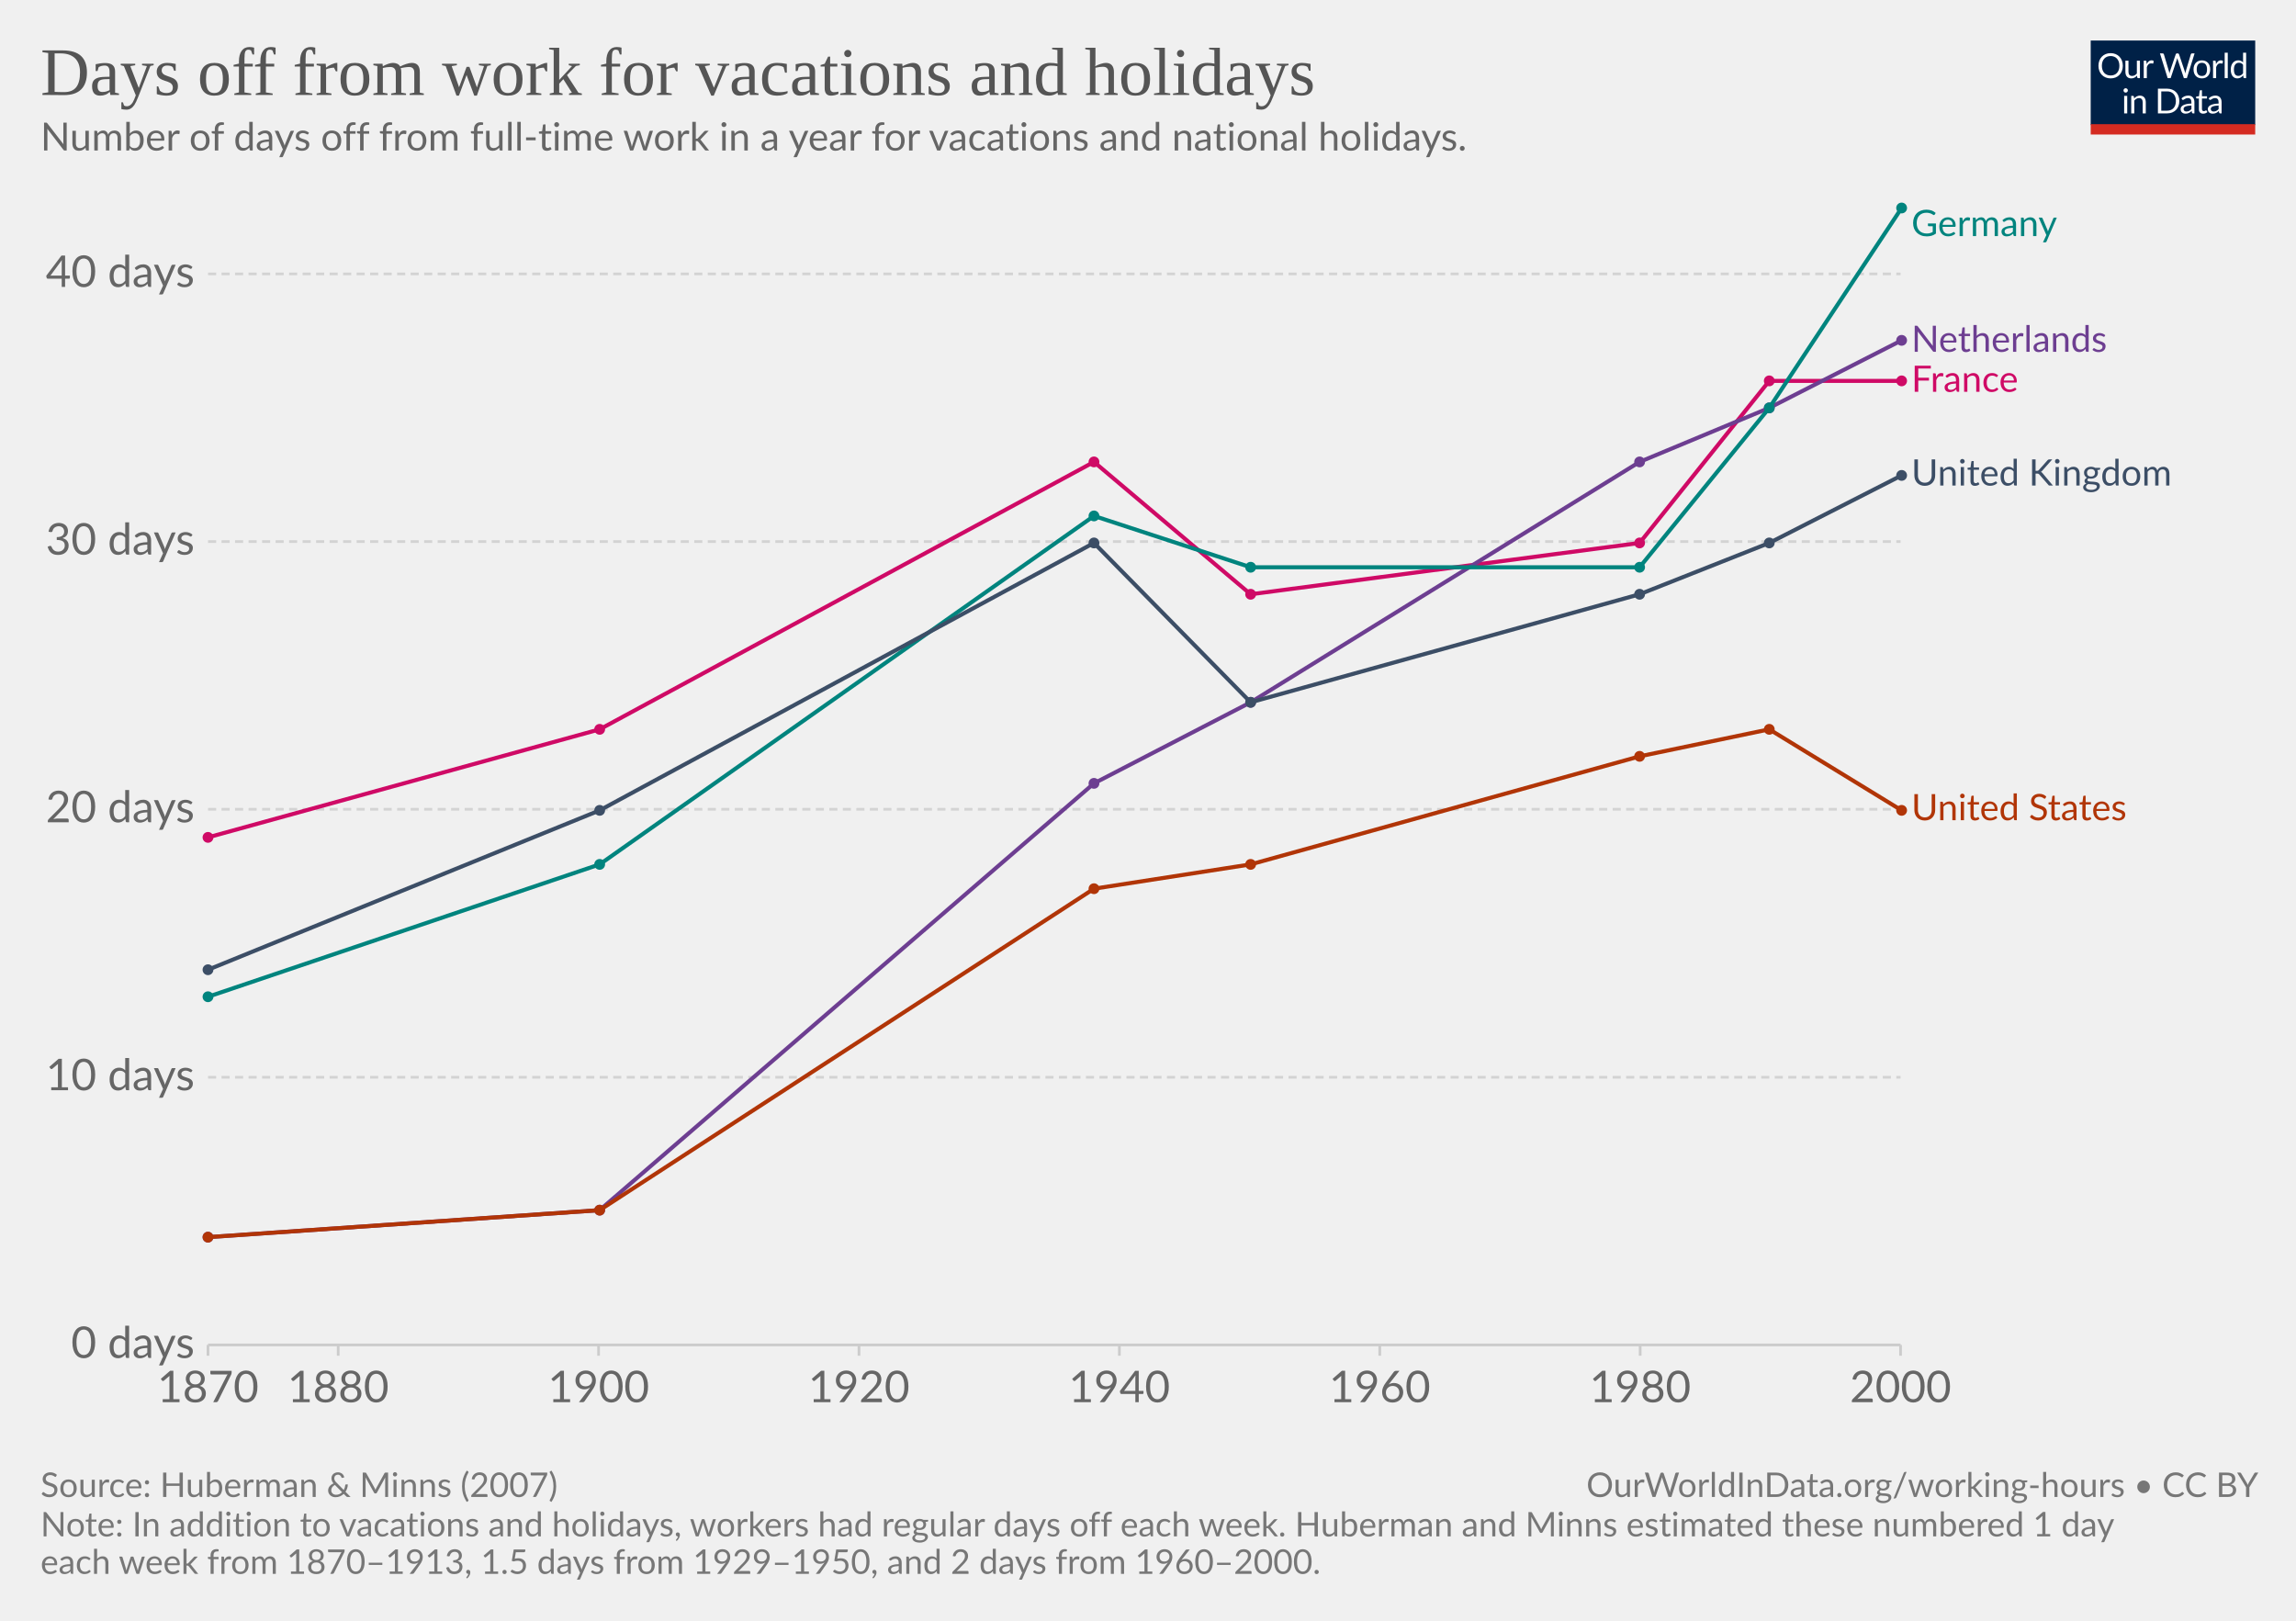
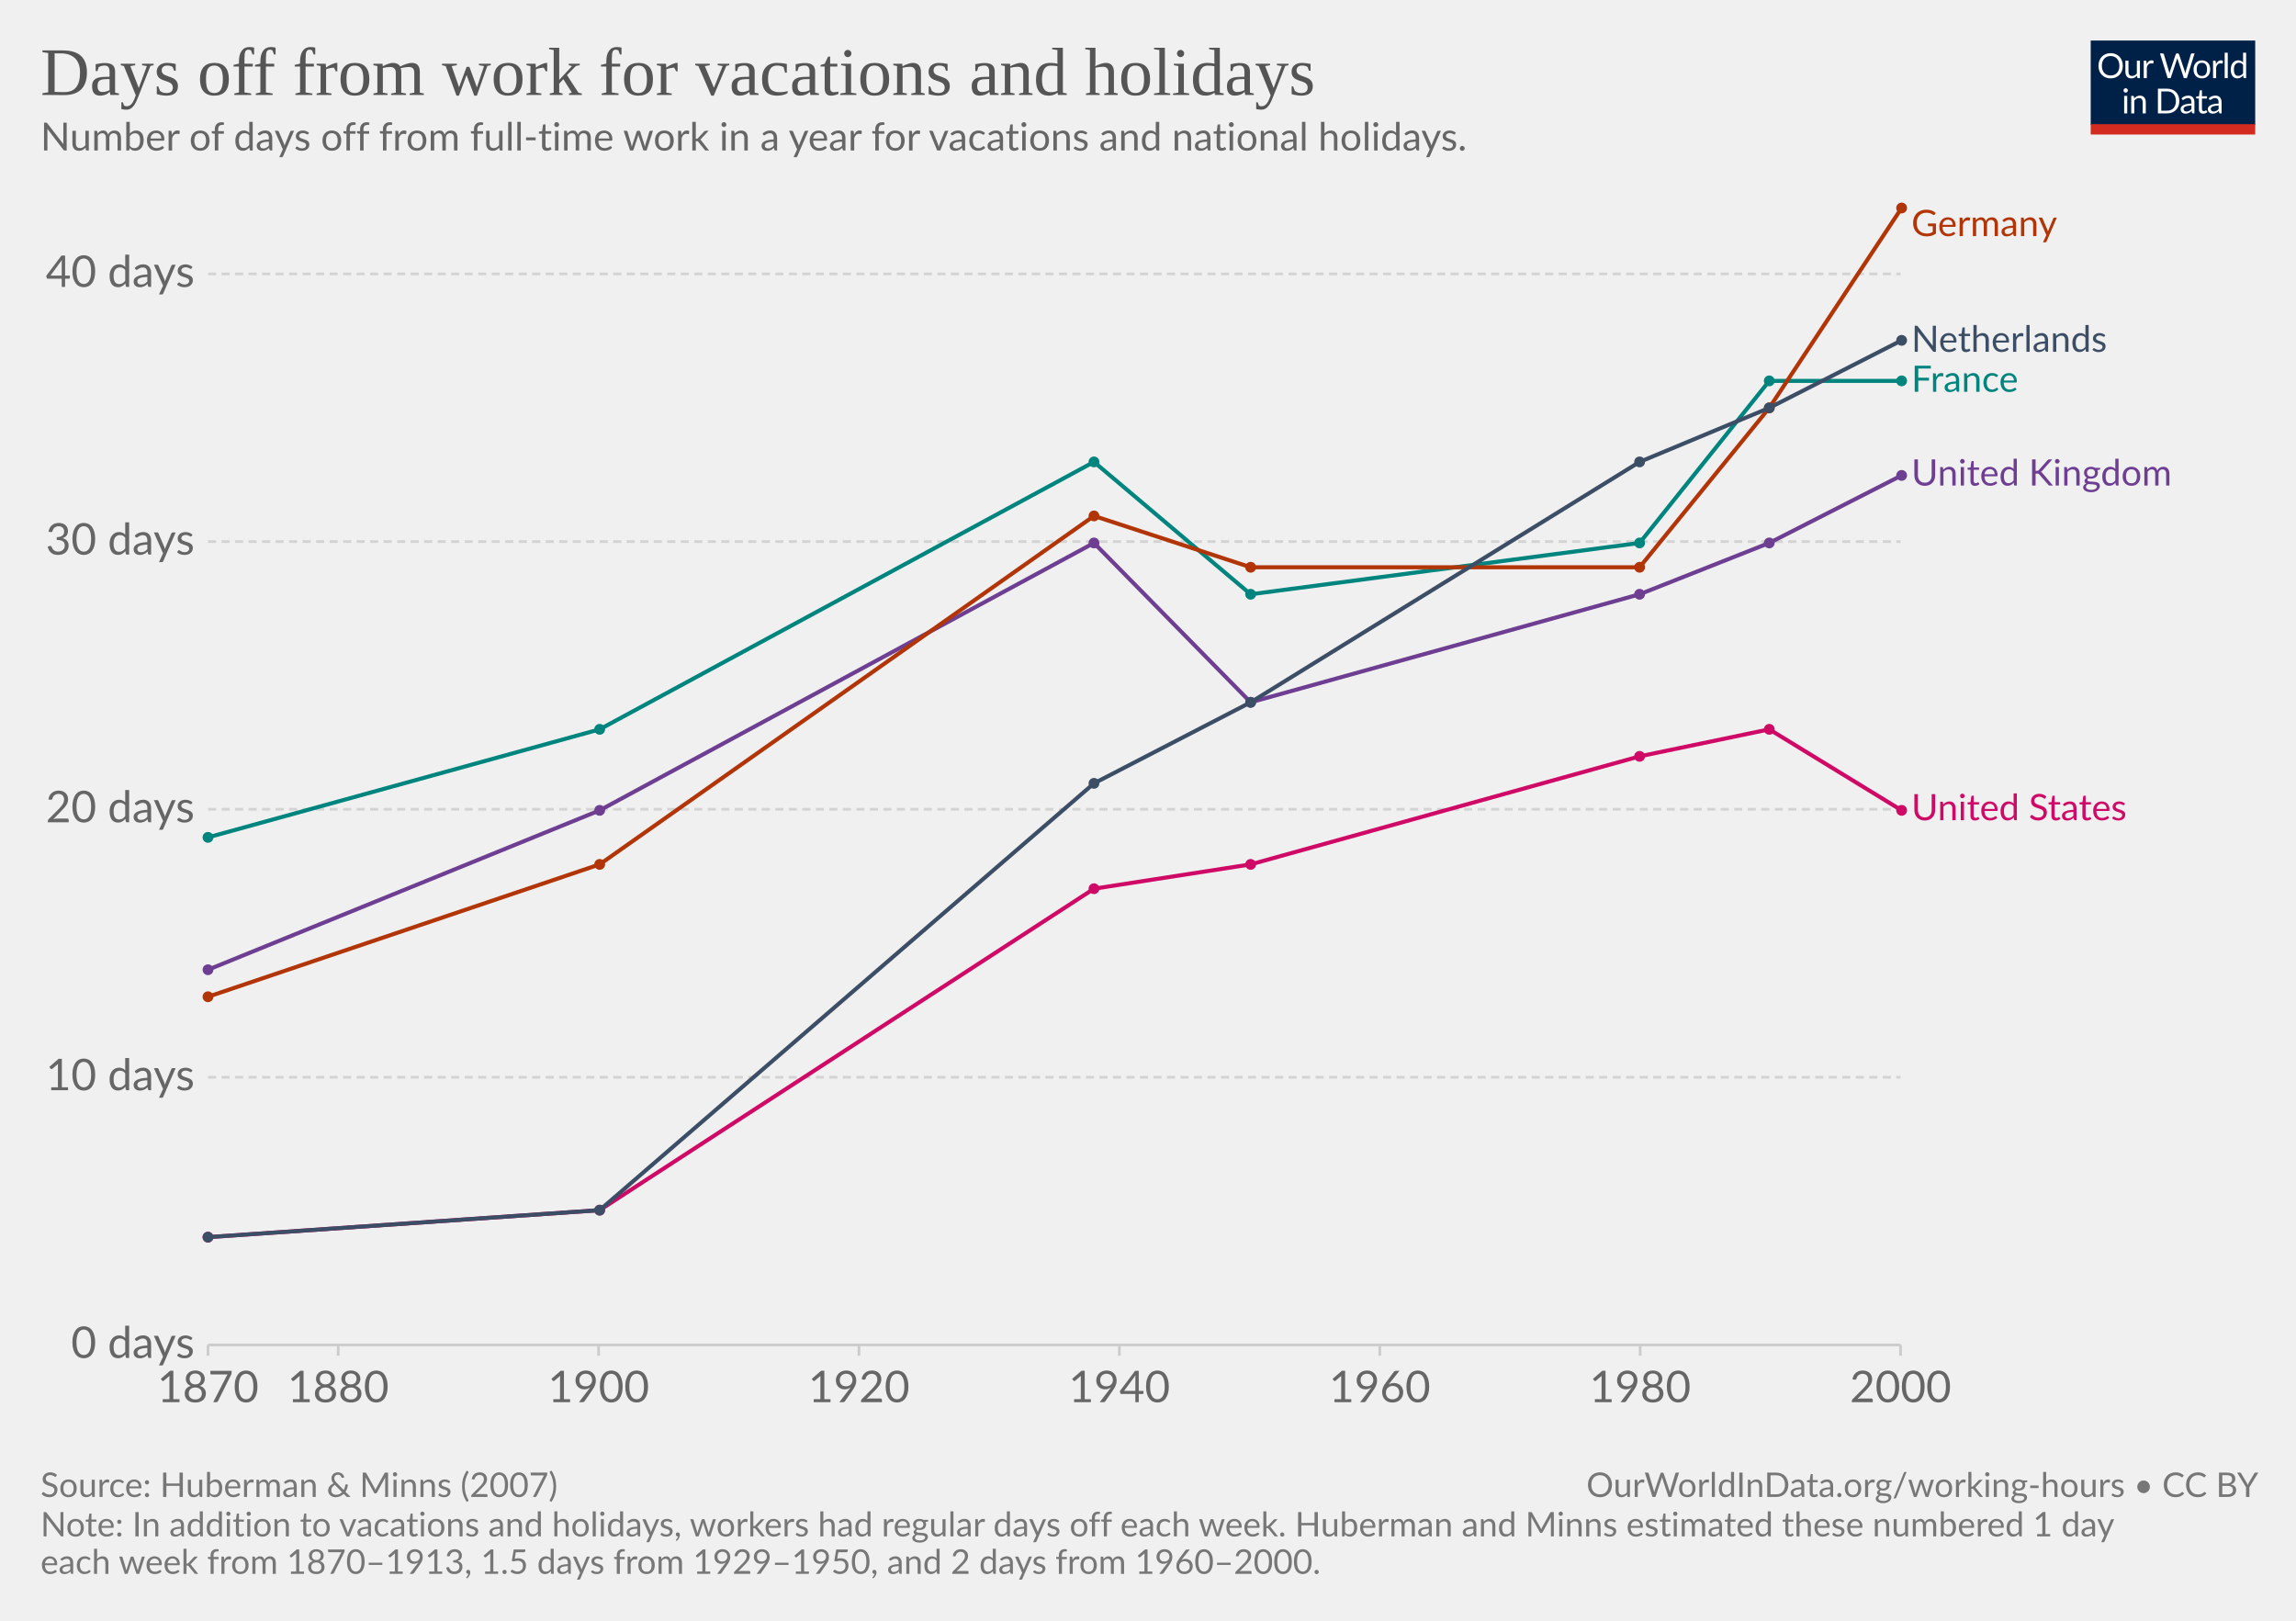
<svg xmlns="http://www.w3.org/2000/svg" version="1.1" style="font-family:Lato, 'Helvetica Neue', Helvetica, Arial, sans-serif;font-size:18px;background-color:white;text-rendering:optimizeLegibility;-webkit-font-smoothing:antialiased" width="850" height="600" viewBox="0 0 850 600">
  <g class="HeaderView">
    <g transform="translate(774, 15) scale(0.29)">
      <svg className="owidLog" width="210" height="120" viewBox="0 0 210 120" fill="none">
        <g clip-path="url(#clip0)">
          <path d="M0 0h210v107.89H0V0z" fill="#002147" />
          <path d="M40.98 32.25c0 2.36-.38 4.53-1.12 6.51a14.26 14.26 0 0 1-8.1 8.4c-1.9.78-4.02 1.17-6.34 1.17-2.31 0-4.42-.39-6.33-1.17a14.31 14.31 0 0 1-8.08-8.4 18.29 18.29 0 0 1-1.12-6.51c0-2.36.38-4.53 1.12-6.5.75-1.97 1.8-3.67 3.17-5.1a14.32 14.32 0 0 1 4.9-3.34c1.92-.8 4.03-1.19 6.34-1.19 2.32 0 4.43.4 6.34 1.19 1.92.8 3.56 1.9 4.93 3.34a14.87 14.87 0 0 1 3.17 5.1 18.1 18.1 0 0 1 1.12 6.5zm-4.38 0c0-1.94-.26-3.68-.8-5.22a10.91 10.91 0 0 0-2.24-3.89 9.68 9.68 0 0 0-3.52-2.46 11.95 11.95 0 0 0-4.62-.86c-1.68 0-3.21.28-4.6.86a9.88 9.88 0 0 0-3.54 2.46 10.91 10.91 0 0 0-2.24 3.9c-.53 1.53-.8 3.27-.8 5.2 0 1.94.27 3.68.8 5.22a11.17 11.17 0 0 0 2.24 3.9 10.01 10.01 0 0 0 3.55 2.44c1.38.56 2.9.83 4.6.83s3.24-.27 4.61-.83a9.8 9.8 0 0 0 3.52-2.44 11.17 11.17 0 0 0 2.25-3.9c.53-1.54.8-3.28.8-5.21zm26.22-6.54V48H60.5c-.56 0-.9-.27-1.05-.81l-.31-2.4a12.45 12.45 0 0 1-3.26 2.6c-1.2.64-2.58.96-4.13.96-1.22 0-2.3-.2-3.24-.6a6.52 6.52 0 0 1-2.33-1.7 7.37 7.37 0 0 1-1.43-2.67c-.3-1.04-.46-2.2-.46-3.45V25.7h3.91v14.22c0 1.68.38 2.99 1.15 3.91.77.93 1.96 1.39 3.54 1.39 1.16 0 2.24-.27 3.23-.82a10.42 10.42 0 0 0 2.8-2.28V25.7h3.91zm8.61 4.47a9.94 9.94 0 0 1 2.6-3.56 5.64 5.64 0 0 1 3.76-1.3c.47 0 .92.05 1.34.15.44.1.83.27 1.17.49l-.3 2.92c-.09.37-.3.55-.66.55-.2 0-.5-.04-.9-.13a6.21 6.21 0 0 0-3.24.18 4.23 4.23 0 0 0-1.47.92c-.42.4-.81.9-1.17 1.5-.33.58-.64 1.26-.92 2.02V48H67.7V25.71h2.25c.42 0 .72.08.88.25.16.16.27.44.33.83l.26 3.39zm61.16-13.7L122.75 48h-3.82l-7.99-24.05a21.95 21.95 0 0 1-.42-1.58 38.36 38.36 0 0 1-.44 1.58L102.05 48h-3.83L88.4 16.47h3.54c.38 0 .7.1.95.29.26.2.43.43.5.73l6.52 21.9.28 1.28.29 1.46.3-1.46.38-1.27 7.41-21.91c.1-.25.26-.48.51-.69.27-.22.58-.33.95-.33h1.23c.38 0 .69.1.92.29a1.77 1.77 0 0 1 .53.73l7.4 21.9a28.4 28.4 0 0 1 .68 2.62 29.52 29.52 0 0 1 .52-2.61l6.54-21.91a1.31 1.31 0 0 1 .48-.7c.27-.21.58-.32.95-.32h3.32zm9.35 8.88c1.63 0 3.1.27 4.4.82a9.43 9.43 0 0 1 5.46 5.94c.5 1.4.74 2.98.74 4.73 0 1.76-.25 3.34-.74 4.75a9.43 9.43 0 0 1-5.46 5.92c-1.3.52-2.77.79-4.4.79-1.64 0-3.12-.27-4.44-.8a9.42 9.42 0 0 1-3.35-2.3c-.92-1-1.63-2.2-2.13-3.61-.49-1.41-.73-3-.73-4.75s.24-3.33.73-4.73c.5-1.43 1.2-2.64 2.13-3.63.93-1 2.04-1.77 3.35-2.31 1.32-.55 2.8-.82 4.44-.82zm0 19.89c2.2 0 3.84-.73 4.93-2.2 1.08-1.48 1.63-3.54 1.63-6.18 0-2.66-.55-4.72-1.63-6.2-1.09-1.49-2.73-2.23-4.93-2.23-1.12 0-2.09.2-2.93.57a5.71 5.71 0 0 0-2.06 1.65c-.55.72-.96 1.61-1.24 2.67-.26 1.04-.4 2.22-.4 3.54 0 2.64.55 4.7 1.64 6.18 1.1 1.47 2.76 2.2 4.99 2.2zm17.97-15.07a9.94 9.94 0 0 1 2.6-3.56 5.64 5.64 0 0 1 3.76-1.3c.47 0 .91.05 1.34.15.44.1.83.27 1.16.49l-.28 2.92c-.09.37-.31.55-.66.55-.2 0-.5-.04-.9-.13a6.2 6.2 0 0 0-3.24.18 4.23 4.23 0 0 0-1.47.92c-.43.4-.82.9-1.17 1.5a13.1 13.1 0 0 0-.92 2.02V48h-3.94V25.71h2.24c.43 0 .72.08.88.25.17.16.28.44.33.83l.27 3.39zm15.04-14.59V48h-3.92V15.6h3.92zm19.55 15.43a6.22 6.22 0 0 0-2.38-2.05 6.7 6.7 0 0 0-2.86-.6c-2.07 0-3.66.75-4.77 2.23-1.12 1.48-1.68 3.6-1.68 6.33 0 1.46.13 2.7.38 3.74a7.29 7.29 0 0 0 1.1 2.56 4.35 4.35 0 0 0 1.78 1.45c.7.3 1.5.46 2.4.46 1.29 0 2.41-.3 3.36-.88a9.6 9.6 0 0 0 2.67-2.49V31.02zm3.91-15.43V48h-2.33c-.56 0-.9-.27-1.06-.81l-.35-2.71a12.13 12.13 0 0 1-3.25 2.77 8.28 8.28 0 0 1-4.23 1.06 7.31 7.31 0 0 1-6.14-2.9c-.73-.96-1.3-2.15-1.69-3.57a18.35 18.35 0 0 1 .07-9.48 11.29 11.29 0 0 1 1.89-3.7 8.7 8.7 0 0 1 7.06-3.34 7.96 7.96 0 0 1 6.12 2.62V15.59h3.91zM46.61 70.71V93H42.7V70.71h3.91zm.84-7c0 .39-.08.75-.24 1.09-.15.32-.35.61-.62.88-.25.25-.55.44-.9.59a2.67 2.67 0 0 1-2.16 0 2.9 2.9 0 0 1-1.45-1.47 2.67 2.67 0 0 1 0-2.16c.15-.35.35-.65.6-.9.25-.27.53-.47.85-.62a2.67 2.67 0 0 1 2.16 0c.35.15.65.35.9.62.27.25.47.55.62.9.16.34.24.7.24 1.08zm7.97 10.24c.49-.54 1-1.04 1.54-1.48a9.85 9.85 0 0 1 3.66-1.84 8.96 8.96 0 0 1 5.43.35c.94.4 1.72.97 2.33 1.71.63.74 1.11 1.62 1.43 2.67.32 1.04.49 2.19.49 3.45V93h-3.94V78.81c0-1.69-.4-3-1.17-3.92-.76-.93-1.93-1.4-3.5-1.4-1.15 0-2.24.27-3.25.83-1 .56-1.92 1.31-2.77 2.27V93h-3.94V70.71h2.35c.56 0 .9.28 1.04.82l.3 2.42zm57.7 3.3c0 2.36-.37 4.5-1.11 6.44a14.3 14.3 0 0 1-3.17 4.98c-1.37 1.37-3 2.45-4.93 3.2-1.9.76-4.02 1.13-6.33 1.13H85.8V61.47h11.77c2.31 0 4.42.39 6.33 1.15a13.8 13.8 0 0 1 8.1 8.18 17.75 17.75 0 0 1 1.12 6.45zm-4.37 0c0-1.94-.26-3.67-.8-5.2a10.94 10.94 0 0 0-2.23-3.87 9.57 9.57 0 0 0-3.53-2.42 12.23 12.23 0 0 0-4.61-.83h-7.5v24.62h7.5c1.7 0 3.24-.28 4.61-.84a9.7 9.7 0 0 0 3.53-2.4 10.94 10.94 0 0 0 2.24-3.87c.53-1.53.8-3.26.8-5.2zm19.8 5.72c-1.8.06-3.34.2-4.62.44-1.26.22-2.3.51-3.1.88-.8.36-1.37.8-1.74 1.3-.35.5-.53 1.05-.53 1.67 0 .58.1 1.1.3 1.52a3 3 0 0 0 .76 1.05c.34.27.73.46 1.17.6a6.13 6.13 0 0 0 1.45.17 7.28 7.28 0 0 0 3.5-.81 11.95 11.95 0 0 0 2.82-2.2v-4.62zm-12.65-9.11a12.73 12.73 0 0 1 3.98-2.66c1.43-.59 3-.88 4.73-.88 1.25 0 2.36.2 3.33.61a6.81 6.81 0 0 1 3.94 4.38c.33 1.04.5 2.19.5 3.43V93h-1.74a1.8 1.8 0 0 1-.88-.18c-.2-.13-.36-.38-.48-.74l-.44-2.12-1.72 1.46a9.48 9.48 0 0 1-3.74 1.7c-.69.15-1.46.23-2.3.23-.87 0-1.69-.12-2.45-.35a5.34 5.34 0 0 1-3.34-2.93 6.64 6.64 0 0 1-.49-2.64c0-.88.25-1.72.73-2.53a6.33 6.33 0 0 1 2.35-2.17c1.09-.63 2.5-1.15 4.25-1.54 1.75-.41 3.89-.65 6.42-.7v-1.75c0-1.73-.37-3.03-1.12-3.91-.75-.9-1.84-1.34-3.28-1.34-.97 0-1.78.12-2.44.37-.64.23-1.2.5-1.7.81l-1.23.82c-.33.23-.67.35-1 .35-.27 0-.5-.07-.69-.2a2.1 2.1 0 0 1-.48-.53l-.7-1.25zm27.67 19.5c-1.76 0-3.12-.5-4.07-1.48-.94-.98-1.41-2.4-1.41-4.25V74h-2.68a.9.9 0 0 1-.6-.2c-.16-.14-.24-.36-.24-.66v-1.56l3.65-.46.9-6.89c.05-.22.14-.4.29-.52a.88.88 0 0 1 .62-.22H142v7.67h6.44V74H142v13.38c0 .94.22 1.63.68 2.09.45.45 1.04.68 1.76.68a3.21 3.21 0 0 0 1.85-.53l.55-.35c.16-.12.3-.18.41-.18.2 0 .4.13.55.38l1.15 1.87a7.45 7.45 0 0 1-2.44 1.5 8.53 8.53 0 0 1-2.95.52zm19.68-10.4c-1.8.07-3.34.21-4.62.45-1.26.22-2.3.51-3.1.88-.8.36-1.37.8-1.74 1.3-.35.5-.53 1.05-.53 1.67 0 .58.1 1.1.3 1.52a2.9 2.9 0 0 0 .76 1.05c.34.27.73.46 1.17.6a6.13 6.13 0 0 0 1.45.17 7.3 7.3 0 0 0 3.5-.81 12.04 12.04 0 0 0 2.82-2.2v-4.62zm-12.65-9.1a12.72 12.72 0 0 1 3.99-2.66c1.42-.59 3-.88 4.72-.88 1.25 0 2.36.2 3.33.61a6.81 6.81 0 0 1 3.94 4.38c.33 1.04.5 2.19.5 3.43V93h-1.74a1.8 1.8 0 0 1-.88-.18c-.2-.13-.36-.38-.48-.74l-.44-2.12-1.72 1.46a9.48 9.48 0 0 1-3.74 1.7c-.69.15-1.46.23-2.3.23-.87 0-1.69-.12-2.45-.35a5.33 5.33 0 0 1-3.34-2.93 6.62 6.62 0 0 1-.49-2.64c0-.88.25-1.72.73-2.53a6.33 6.33 0 0 1 2.35-2.17c1.09-.63 2.5-1.15 4.25-1.54 1.74-.41 3.89-.65 6.42-.7v-1.75c0-1.73-.37-3.03-1.12-3.91-.75-.9-1.84-1.34-3.28-1.34-.97 0-1.78.12-2.44.37-.64.23-1.2.5-1.7.81l-1.22.82c-.34.23-.68.35-1.02.35-.26 0-.49-.07-.68-.2a1.88 1.88 0 0 1-.48-.53l-.7-1.25zM40.98 32.25c0 2.36-.38 4.53-1.12 6.51a14.26 14.26 0 0 1-8.1 8.4c-1.9.78-4.02 1.17-6.34 1.17-2.31 0-4.42-.39-6.33-1.17a14.31 14.31 0 0 1-8.08-8.4 18.29 18.29 0 0 1-1.12-6.51c0-2.36.38-4.53 1.12-6.5.75-1.97 1.8-3.67 3.17-5.1a14.32 14.32 0 0 1 4.9-3.34c1.92-.8 4.03-1.19 6.34-1.19 2.32 0 4.43.4 6.34 1.19 1.92.8 3.56 1.9 4.93 3.34a14.87 14.87 0 0 1 3.17 5.1 18.1 18.1 0 0 1 1.12 6.5zm-4.38 0c0-1.94-.26-3.68-.8-5.22a10.91 10.91 0 0 0-2.24-3.89 9.68 9.68 0 0 0-3.52-2.46 11.95 11.95 0 0 0-4.62-.86c-1.68 0-3.21.28-4.6.86a9.88 9.88 0 0 0-3.54 2.46 10.91 10.91 0 0 0-2.24 3.9c-.53 1.53-.8 3.27-.8 5.2 0 1.94.27 3.68.8 5.22a11.17 11.17 0 0 0 2.24 3.9 10.01 10.01 0 0 0 3.55 2.44c1.38.56 2.9.83 4.6.83s3.24-.27 4.61-.83a9.8 9.8 0 0 0 3.52-2.44 11.17 11.17 0 0 0 2.25-3.9c.53-1.54.8-3.28.8-5.21zm26.22-6.54V48H60.5c-.56 0-.9-.27-1.05-.81l-.31-2.4a12.45 12.45 0 0 1-3.26 2.6c-1.2.64-2.58.96-4.13.96-1.22 0-2.3-.2-3.24-.6a6.52 6.52 0 0 1-2.33-1.7 7.37 7.37 0 0 1-1.43-2.67c-.3-1.04-.46-2.2-.46-3.45V25.7h3.91v14.22c0 1.68.38 2.99 1.15 3.91.77.93 1.96 1.39 3.54 1.39 1.16 0 2.24-.27 3.23-.82a10.42 10.42 0 0 0 2.8-2.28V25.7h3.91zm8.61 4.47a9.94 9.94 0 0 1 2.6-3.56 5.64 5.64 0 0 1 3.76-1.3c.47 0 .92.05 1.34.15.44.1.83.27 1.17.49l-.3 2.92c-.09.37-.3.55-.66.55-.2 0-.5-.04-.9-.13a6.21 6.21 0 0 0-3.24.18 4.23 4.23 0 0 0-1.47.92c-.42.4-.81.9-1.17 1.5-.33.58-.64 1.26-.92 2.02V48H67.7V25.71h2.25c.42 0 .72.08.88.25.16.16.27.44.33.83l.26 3.39zm61.16-13.7L122.75 48h-3.82l-7.99-24.05a21.95 21.95 0 0 1-.42-1.58 38.36 38.36 0 0 1-.44 1.58L102.05 48h-3.83L88.4 16.47h3.54c.38 0 .7.1.95.29.26.2.43.43.5.73l6.52 21.9.28 1.28.29 1.46.3-1.46.38-1.27 7.41-21.91c.1-.25.26-.48.51-.69.27-.22.58-.33.95-.33h1.23c.38 0 .69.1.92.29a1.77 1.77 0 0 1 .53.73l7.4 21.9a28.4 28.4 0 0 1 .68 2.62 29.52 29.52 0 0 1 .52-2.61l6.54-21.91a1.31 1.31 0 0 1 .48-.7c.27-.21.58-.32.95-.32h3.32zm9.35 8.88c1.63 0 3.1.27 4.4.82a9.43 9.43 0 0 1 5.46 5.94c.5 1.4.74 2.98.74 4.73 0 1.76-.25 3.34-.74 4.75a9.43 9.43 0 0 1-5.46 5.92c-1.3.52-2.77.79-4.4.79-1.64 0-3.12-.27-4.44-.8a9.42 9.42 0 0 1-3.35-2.3c-.92-1-1.63-2.2-2.13-3.61-.49-1.41-.73-3-.73-4.75s.24-3.33.73-4.73c.5-1.43 1.2-2.64 2.13-3.63.93-1 2.04-1.77 3.35-2.31 1.32-.55 2.8-.82 4.44-.82zm0 19.89c2.2 0 3.84-.73 4.93-2.2 1.08-1.48 1.63-3.54 1.63-6.18 0-2.66-.55-4.72-1.63-6.2-1.09-1.49-2.73-2.23-4.93-2.23-1.12 0-2.09.2-2.93.57a5.71 5.71 0 0 0-2.06 1.65c-.55.72-.96 1.61-1.24 2.67-.26 1.04-.4 2.22-.4 3.54 0 2.64.55 4.7 1.64 6.18 1.1 1.47 2.76 2.2 4.99 2.2zm17.97-15.07a9.94 9.94 0 0 1 2.6-3.56 5.64 5.64 0 0 1 3.76-1.3c.47 0 .91.05 1.34.15.44.1.83.27 1.16.49l-.28 2.92c-.09.37-.31.55-.66.55-.2 0-.5-.04-.9-.13a6.2 6.2 0 0 0-3.24.18 4.23 4.23 0 0 0-1.47.92c-.43.4-.82.9-1.17 1.5a13.1 13.1 0 0 0-.92 2.02V48h-3.94V25.71h2.24c.43 0 .72.08.88.25.17.16.28.44.33.83l.27 3.39zm15.04-14.59V48h-3.92V15.6h3.92zm19.55 15.43a6.22 6.22 0 0 0-2.38-2.05 6.7 6.7 0 0 0-2.86-.6c-2.07 0-3.66.75-4.77 2.23-1.12 1.48-1.68 3.6-1.68 6.33 0 1.46.13 2.7.38 3.74a7.29 7.29 0 0 0 1.1 2.56 4.35 4.35 0 0 0 1.78 1.45c.7.3 1.5.46 2.4.46 1.29 0 2.41-.3 3.36-.88a9.6 9.6 0 0 0 2.67-2.49V31.02zm3.91-15.43V48h-2.33c-.56 0-.9-.27-1.06-.81l-.35-2.71a12.13 12.13 0 0 1-3.25 2.77 8.28 8.28 0 0 1-4.23 1.06 7.31 7.31 0 0 1-6.14-2.9c-.73-.96-1.3-2.15-1.69-3.57a18.35 18.35 0 0 1 .07-9.48 11.29 11.29 0 0 1 1.89-3.7 8.7 8.7 0 0 1 7.06-3.34 7.96 7.96 0 0 1 6.12 2.62V15.59h3.91zM46.61 70.71V93H42.7V70.71h3.91zm.84-7c0 .39-.08.75-.24 1.09-.15.32-.35.61-.62.88-.25.25-.55.44-.9.59a2.67 2.67 0 0 1-2.16 0 2.9 2.9 0 0 1-1.45-1.47 2.67 2.67 0 0 1 0-2.16c.15-.35.35-.65.6-.9.25-.27.53-.47.85-.62a2.67 2.67 0 0 1 2.16 0c.35.15.65.35.9.62.27.25.47.55.62.9.16.34.24.7.24 1.08zm7.97 10.24c.49-.54 1-1.04 1.54-1.48a9.85 9.85 0 0 1 3.66-1.84 8.96 8.96 0 0 1 5.43.35c.94.4 1.72.97 2.33 1.71.63.74 1.11 1.62 1.43 2.67.32 1.04.49 2.19.49 3.45V93h-3.94V78.81c0-1.69-.4-3-1.17-3.92-.76-.93-1.93-1.4-3.5-1.4-1.15 0-2.24.27-3.25.83-1 .56-1.92 1.31-2.77 2.27V93h-3.94V70.71h2.35c.56 0 .9.28 1.04.82l.3 2.42zm57.7 3.3c0 2.36-.37 4.5-1.11 6.44a14.3 14.3 0 0 1-3.17 4.98c-1.37 1.37-3 2.45-4.93 3.2-1.9.76-4.02 1.13-6.33 1.13H85.8V61.47h11.77c2.31 0 4.42.39 6.33 1.15a13.8 13.8 0 0 1 8.1 8.18 17.75 17.75 0 0 1 1.12 6.45zm-4.37 0c0-1.94-.26-3.67-.8-5.2a10.94 10.94 0 0 0-2.23-3.87 9.57 9.57 0 0 0-3.53-2.42 12.23 12.23 0 0 0-4.61-.83h-7.5v24.62h7.5c1.7 0 3.24-.28 4.61-.84a9.7 9.7 0 0 0 3.53-2.4 10.94 10.94 0 0 0 2.24-3.87c.53-1.53.8-3.26.8-5.2zm19.8 5.72c-1.8.06-3.34.2-4.62.44-1.26.22-2.3.51-3.1.88-.8.36-1.37.8-1.74 1.3-.35.5-.53 1.05-.53 1.67 0 .58.1 1.1.3 1.52a3 3 0 0 0 .76 1.05c.34.27.73.46 1.17.6a6.13 6.13 0 0 0 1.45.17 7.28 7.28 0 0 0 3.5-.81 11.95 11.95 0 0 0 2.82-2.2v-4.62zm-12.65-9.11a12.73 12.73 0 0 1 3.98-2.66c1.43-.59 3-.88 4.73-.88 1.25 0 2.36.2 3.33.61a6.81 6.81 0 0 1 3.94 4.38c.33 1.04.5 2.19.5 3.43V93h-1.74a1.8 1.8 0 0 1-.88-.18c-.2-.13-.36-.38-.48-.74l-.44-2.12-1.72 1.46a9.48 9.48 0 0 1-3.74 1.7c-.69.15-1.46.23-2.3.23-.87 0-1.69-.12-2.45-.35a5.34 5.34 0 0 1-3.34-2.93 6.64 6.64 0 0 1-.49-2.64c0-.88.25-1.72.73-2.53a6.33 6.33 0 0 1 2.35-2.17c1.09-.63 2.5-1.15 4.25-1.54 1.75-.41 3.89-.65 6.42-.7v-1.75c0-1.73-.37-3.03-1.12-3.91-.75-.9-1.84-1.34-3.28-1.34-.97 0-1.78.12-2.44.37-.64.23-1.2.5-1.7.81l-1.23.82c-.33.23-.67.35-1 .35-.27 0-.5-.07-.69-.2a2.1 2.1 0 0 1-.48-.53l-.7-1.25zm27.67 19.5c-1.76 0-3.12-.5-4.07-1.48-.94-.98-1.41-2.4-1.41-4.25V74h-2.68a.9.9 0 0 1-.6-.2c-.16-.14-.24-.36-.24-.66v-1.56l3.65-.46.9-6.89c.05-.22.14-.4.29-.52a.88.88 0 0 1 .62-.22H142v7.67h6.44V74H142v13.38c0 .94.22 1.63.68 2.09.45.45 1.04.68 1.76.68a3.21 3.21 0 0 0 1.85-.53l.55-.35c.16-.12.3-.18.41-.18.2 0 .4.13.55.38l1.15 1.87a7.45 7.45 0 0 1-2.44 1.5 8.53 8.53 0 0 1-2.95.52zm19.68-10.4c-1.8.07-3.34.21-4.62.45-1.26.22-2.3.51-3.1.88-.8.36-1.37.8-1.74 1.3-.35.5-.53 1.05-.53 1.67 0 .58.1 1.1.3 1.52a2.9 2.9 0 0 0 .76 1.05c.34.27.73.46 1.17.6a6.13 6.13 0 0 0 1.45.17 7.3 7.3 0 0 0 3.5-.81 12.04 12.04 0 0 0 2.82-2.2v-4.62zm-12.65-9.1a12.72 12.72 0 0 1 3.99-2.66c1.42-.59 3-.88 4.72-.88 1.25 0 2.36.2 3.33.61a6.81 6.81 0 0 1 3.94 4.38c.33 1.04.5 2.19.5 3.43V93h-1.74a1.8 1.8 0 0 1-.88-.18c-.2-.13-.36-.38-.48-.74l-.44-2.12-1.72 1.46a9.48 9.48 0 0 1-3.74 1.7c-.69.15-1.46.23-2.3.23-.87 0-1.69-.12-2.45-.35a5.33 5.33 0 0 1-3.34-2.93 6.62 6.62 0 0 1-.49-2.64c0-.88.25-1.72.73-2.53a6.33 6.33 0 0 1 2.35-2.17c1.09-.63 2.5-1.15 4.25-1.54 1.74-.41 3.89-.65 6.42-.7v-1.75c0-1.73-.37-3.03-1.12-3.91-.75-.9-1.84-1.34-3.28-1.34-.97 0-1.78.12-2.44.37-.64.23-1.2.5-1.7.81l-1.22.82c-.34.23-.68.35-1.02.35-.26 0-.49-.07-.68-.2a1.88 1.88 0 0 1-.48-.53l-.7-1.25zM40.98 32.25c0 2.36-.38 4.53-1.12 6.51a14.26 14.26 0 0 1-8.1 8.4c-1.9.78-4.02 1.17-6.34 1.17-2.31 0-4.42-.39-6.33-1.17a14.31 14.31 0 0 1-8.08-8.4 18.29 18.29 0 0 1-1.12-6.51c0-2.36.38-4.53 1.12-6.5.75-1.97 1.8-3.67 3.17-5.1a14.32 14.32 0 0 1 4.9-3.34c1.92-.8 4.03-1.19 6.34-1.19 2.32 0 4.43.4 6.34 1.19 1.92.8 3.56 1.9 4.93 3.34a14.87 14.87 0 0 1 3.17 5.1 18.1 18.1 0 0 1 1.12 6.5zm-4.38 0c0-1.94-.26-3.68-.8-5.22a10.91 10.91 0 0 0-2.24-3.89 9.68 9.68 0 0 0-3.52-2.46 11.95 11.95 0 0 0-4.62-.86c-1.68 0-3.21.28-4.6.86a9.88 9.88 0 0 0-3.54 2.46 10.91 10.91 0 0 0-2.24 3.9c-.53 1.53-.8 3.27-.8 5.2 0 1.94.27 3.68.8 5.22a11.17 11.17 0 0 0 2.24 3.9 10.01 10.01 0 0 0 3.55 2.44c1.38.56 2.9.83 4.6.83s3.24-.27 4.61-.83a9.8 9.8 0 0 0 3.52-2.44 11.17 11.17 0 0 0 2.25-3.9c.53-1.54.8-3.28.8-5.21zm26.22-6.54V48H60.5c-.56 0-.9-.27-1.05-.81l-.31-2.4a12.45 12.45 0 0 1-3.26 2.6c-1.2.64-2.58.96-4.13.96-1.22 0-2.3-.2-3.24-.6a6.52 6.52 0 0 1-2.33-1.7 7.37 7.37 0 0 1-1.43-2.67c-.3-1.04-.46-2.2-.46-3.45V25.7h3.91v14.22c0 1.68.38 2.99 1.15 3.91.77.93 1.96 1.39 3.54 1.39 1.16 0 2.24-.27 3.23-.82a10.42 10.42 0 0 0 2.8-2.28V25.7h3.91zm8.61 4.47a9.94 9.94 0 0 1 2.6-3.56 5.64 5.64 0 0 1 3.76-1.3c.47 0 .92.05 1.34.15.44.1.83.27 1.17.49l-.3 2.92c-.09.37-.3.55-.66.55-.2 0-.5-.04-.9-.13a6.21 6.21 0 0 0-3.24.18 4.23 4.23 0 0 0-1.47.92c-.42.4-.81.9-1.17 1.5-.33.58-.64 1.26-.92 2.02V48H67.7V25.71h2.25c.42 0 .72.08.88.25.16.16.27.44.33.83l.26 3.39zm61.16-13.7L122.75 48h-3.82l-7.99-24.05a21.95 21.95 0 0 1-.42-1.58 38.36 38.36 0 0 1-.44 1.58L102.05 48h-3.83L88.4 16.47h3.54c.38 0 .7.1.95.29.26.2.43.43.5.73l6.52 21.9.28 1.28.29 1.46.3-1.46.38-1.27 7.41-21.91c.1-.25.26-.48.51-.69.27-.22.58-.33.95-.33h1.23c.38 0 .69.1.92.29a1.77 1.77 0 0 1 .53.73l7.4 21.9a28.4 28.4 0 0 1 .68 2.62 29.52 29.52 0 0 1 .52-2.61l6.54-21.91a1.31 1.31 0 0 1 .48-.7c.27-.21.58-.32.95-.32h3.32zm9.35 8.88c1.63 0 3.1.27 4.4.82a9.43 9.43 0 0 1 5.46 5.94c.5 1.4.74 2.98.74 4.73 0 1.76-.25 3.34-.74 4.75a9.43 9.43 0 0 1-5.46 5.92c-1.3.52-2.77.79-4.4.79-1.64 0-3.12-.27-4.44-.8a9.42 9.42 0 0 1-3.35-2.3c-.92-1-1.63-2.2-2.13-3.61-.49-1.41-.73-3-.73-4.75s.24-3.33.73-4.73c.5-1.43 1.2-2.64 2.13-3.63.93-1 2.04-1.77 3.35-2.31 1.32-.55 2.8-.82 4.44-.82zm0 19.89c2.2 0 3.84-.73 4.93-2.2 1.08-1.48 1.63-3.54 1.63-6.18 0-2.66-.55-4.72-1.63-6.2-1.09-1.49-2.73-2.23-4.93-2.23-1.12 0-2.09.2-2.93.57a5.71 5.71 0 0 0-2.06 1.65c-.55.72-.96 1.61-1.24 2.67-.26 1.04-.4 2.22-.4 3.54 0 2.64.55 4.7 1.64 6.18 1.1 1.47 2.76 2.2 4.99 2.2zm17.97-15.07a9.94 9.94 0 0 1 2.6-3.56 5.64 5.64 0 0 1 3.76-1.3c.47 0 .91.05 1.34.15.44.1.83.27 1.16.49l-.28 2.92c-.09.37-.31.55-.66.55-.2 0-.5-.04-.9-.13a6.2 6.2 0 0 0-3.24.18 4.23 4.23 0 0 0-1.47.92c-.43.4-.82.9-1.17 1.5a13.1 13.1 0 0 0-.92 2.02V48h-3.94V25.71h2.24c.43 0 .72.08.88.25.17.16.28.44.33.83l.27 3.39zm15.04-14.59V48h-3.92V15.6h3.92zm19.55 15.43a6.22 6.22 0 0 0-2.38-2.05 6.7 6.7 0 0 0-2.86-.6c-2.07 0-3.66.75-4.77 2.23-1.12 1.48-1.68 3.6-1.68 6.33 0 1.46.13 2.7.38 3.74a7.29 7.29 0 0 0 1.1 2.56 4.35 4.35 0 0 0 1.78 1.45c.7.3 1.5.46 2.4.46 1.29 0 2.41-.3 3.36-.88a9.6 9.6 0 0 0 2.67-2.49V31.02zm3.91-15.43V48h-2.33c-.56 0-.9-.27-1.06-.81l-.35-2.71a12.13 12.13 0 0 1-3.25 2.77 8.28 8.28 0 0 1-4.23 1.06 7.31 7.31 0 0 1-6.14-2.9c-.73-.96-1.3-2.15-1.69-3.57a18.35 18.35 0 0 1 .07-9.48 11.29 11.29 0 0 1 1.89-3.7 8.7 8.7 0 0 1 7.06-3.34 7.96 7.96 0 0 1 6.12 2.62V15.59h3.91zM46.61 70.71V93H42.7V70.71h3.91zm.84-7c0 .39-.08.75-.24 1.09-.15.32-.35.61-.62.88-.25.25-.55.44-.9.59a2.67 2.67 0 0 1-2.16 0 2.9 2.9 0 0 1-1.45-1.47 2.67 2.67 0 0 1 0-2.16c.15-.35.35-.65.6-.9.25-.27.53-.47.85-.62a2.67 2.67 0 0 1 2.16 0c.35.15.65.35.9.62.27.25.47.55.62.9.16.34.24.7.24 1.08zm7.97 10.24c.49-.54 1-1.04 1.54-1.48a9.85 9.85 0 0 1 3.66-1.84 8.96 8.96 0 0 1 5.43.35c.94.4 1.72.97 2.33 1.71.63.74 1.11 1.62 1.43 2.67.32 1.04.49 2.19.49 3.45V93h-3.94V78.81c0-1.69-.4-3-1.17-3.92-.76-.93-1.93-1.4-3.5-1.4-1.15 0-2.24.27-3.25.83-1 .56-1.92 1.31-2.77 2.27V93h-3.94V70.71h2.35c.56 0 .9.28 1.04.82l.3 2.42zm57.7 3.3c0 2.36-.37 4.5-1.11 6.44a14.3 14.3 0 0 1-3.17 4.98c-1.37 1.37-3 2.45-4.93 3.2-1.9.76-4.02 1.13-6.33 1.13H85.8V61.47h11.77c2.31 0 4.42.39 6.33 1.15a13.8 13.8 0 0 1 8.1 8.18 17.75 17.75 0 0 1 1.12 6.45zm-4.37 0c0-1.94-.26-3.67-.8-5.2a10.94 10.94 0 0 0-2.23-3.87 9.57 9.57 0 0 0-3.53-2.42 12.23 12.23 0 0 0-4.61-.83h-7.5v24.62h7.5c1.7 0 3.24-.28 4.61-.84a9.7 9.7 0 0 0 3.53-2.4 10.94 10.94 0 0 0 2.24-3.87c.53-1.53.8-3.26.8-5.2zm19.8 5.72c-1.8.06-3.34.2-4.62.44-1.26.22-2.3.51-3.1.88-.8.36-1.37.8-1.74 1.3-.35.5-.53 1.05-.53 1.67 0 .58.1 1.1.3 1.52a3 3 0 0 0 .76 1.05c.34.27.73.46 1.17.6a6.13 6.13 0 0 0 1.45.17 7.28 7.28 0 0 0 3.5-.81 11.95 11.95 0 0 0 2.82-2.2v-4.62zm-12.65-9.11a12.73 12.73 0 0 1 3.98-2.66c1.43-.59 3-.88 4.73-.88 1.25 0 2.36.2 3.33.61a6.81 6.81 0 0 1 3.94 4.38c.33 1.04.5 2.19.5 3.43V93h-1.74a1.8 1.8 0 0 1-.88-.18c-.2-.13-.36-.38-.48-.74l-.44-2.12-1.72 1.46a9.48 9.48 0 0 1-3.74 1.7c-.69.15-1.46.23-2.3.23-.87 0-1.69-.12-2.45-.35a5.34 5.34 0 0 1-3.34-2.93 6.64 6.64 0 0 1-.49-2.64c0-.88.25-1.72.73-2.53a6.33 6.33 0 0 1 2.35-2.17c1.09-.63 2.5-1.15 4.25-1.54 1.75-.41 3.89-.65 6.42-.7v-1.75c0-1.73-.37-3.03-1.12-3.91-.75-.9-1.84-1.34-3.28-1.34-.97 0-1.78.12-2.44.37-.64.23-1.2.5-1.7.81l-1.23.82c-.33.23-.67.35-1 .35-.27 0-.5-.07-.69-.2a2.1 2.1 0 0 1-.48-.53l-.7-1.25zm27.67 19.5c-1.76 0-3.12-.5-4.07-1.48-.94-.98-1.41-2.4-1.41-4.25V74h-2.68a.9.9 0 0 1-.6-.2c-.16-.14-.24-.36-.24-.66v-1.56l3.65-.46.9-6.89c.05-.22.14-.4.29-.52a.88.88 0 0 1 .62-.22H142v7.67h6.44V74H142v13.38c0 .94.22 1.63.68 2.09.45.45 1.04.68 1.76.68a3.21 3.21 0 0 0 1.85-.53l.55-.35c.16-.12.3-.18.41-.18.2 0 .4.13.55.38l1.15 1.87a7.45 7.45 0 0 1-2.44 1.5 8.53 8.53 0 0 1-2.95.52zm19.68-10.4c-1.8.07-3.34.21-4.62.45-1.26.22-2.3.51-3.1.88-.8.36-1.37.8-1.74 1.3-.35.5-.53 1.05-.53 1.67 0 .58.1 1.1.3 1.52a2.9 2.9 0 0 0 .76 1.05c.34.27.73.46 1.17.6a6.13 6.13 0 0 0 1.45.17 7.3 7.3 0 0 0 3.5-.81 12.04 12.04 0 0 0 2.82-2.2v-4.62zm-12.65-9.1a12.72 12.72 0 0 1 3.99-2.66c1.42-.59 3-.88 4.72-.88 1.25 0 2.36.2 3.33.61a6.81 6.81 0 0 1 3.94 4.38c.33 1.04.5 2.19.5 3.43V93h-1.74a1.8 1.8 0 0 1-.88-.18c-.2-.13-.36-.38-.48-.74l-.44-2.12-1.72 1.46a9.48 9.48 0 0 1-3.74 1.7c-.69.15-1.46.23-2.3.23-.87 0-1.69-.12-2.45-.35a5.33 5.33 0 0 1-3.34-2.93 6.62 6.62 0 0 1-.49-2.64c0-.88.25-1.72.73-2.53a6.33 6.33 0 0 1 2.35-2.17c1.09-.63 2.5-1.15 4.25-1.54 1.74-.41 3.89-.65 6.42-.7v-1.75c0-1.73-.37-3.03-1.12-3.91-.75-.9-1.84-1.34-3.28-1.34-.97 0-1.78.12-2.44.37-.64.23-1.2.5-1.7.81l-1.22.82c-.34.23-.68.35-1.02.35-.26 0-.49-.07-.68-.2a1.88 1.88 0 0 1-.48-.53l-.7-1.25z" fill="#fff" />
          <path fill="#D42B21" d="M0 106.79h210V120H0z" />
        </g>
        <defs>
          <clipPath id="clip0">
            <path fill="#fff" d="M0 0h210v120H0z" />
          </clipPath>
        </defs>
      </svg>
    </g>
    <a href="http://localhost:3030/grapher/days-of-vacation-and-holidays" style="font-family:&quot;Playfair Display&quot;, Georgia, &quot;Times New Roman&quot;, serif" target="_blank" rel="noopener">
      <text font-size="25.20" x="15.0" y="35.2" fill="#555">
        <tspan x="15" y="35.16">Days off from work for vacations and holidays</tspan>
      </text>
    </a>
    <text font-size="14.40" x="15.0" y="55.7" fill="#666">
      <tspan x="15" y="55.72">Number of days off from full-time work in a year for vacations and national holidays.</tspan>
    </text>
  </g>
  <g class="LineChart">
    <defs>
      <clipPath id="boundsClip-1">
        <rect x="67.024" y="58.6" width="830" height="885" />
      </clipPath>
    </defs>
    <g class="DualAxisView">
      <g class="HorizontalAxis">
        <line x1="77" y1="497.9" x2="77" y2="501.9" stroke="#ccc" />
        <line x1="125.2" y1="497.9" x2="125.2" y2="501.9" stroke="#ccc" />
        <line x1="221.6" y1="497.9" x2="221.6" y2="501.9" stroke="#ccc" />
        <line x1="318" y1="497.9" x2="318" y2="501.9" stroke="#ccc" />
        <line x1="414.4" y1="497.9" x2="414.4" y2="501.9" stroke="#ccc" />
        <line x1="510.8" y1="497.9" x2="510.8" y2="501.9" stroke="#ccc" />
        <line x1="607.2" y1="497.9" x2="607.2" y2="501.9" stroke="#ccc" />
        <line x1="703.6" y1="497.9" x2="703.6" y2="501.9" stroke="#ccc" />
        <text x="77" y="519.1" fill="#666" text-anchor="middle" font-size="16.2">1870</text>
        <text x="125.2" y="519.1" fill="#666" text-anchor="middle" font-size="16.2">1880</text>
        <text x="221.6" y="519.1" fill="#666" text-anchor="middle" font-size="16.2">1900</text>
        <text x="318" y="519.1" fill="#666" text-anchor="middle" font-size="16.2">1920</text>
        <text x="414.4" y="519.1" fill="#666" text-anchor="middle" font-size="16.2">1940</text>
        <text x="510.8" y="519.1" fill="#666" text-anchor="middle" font-size="16.2">1960</text>
        <text x="607.2" y="519.1" fill="#666" text-anchor="middle" font-size="16.2">1980</text>
        <text x="703.6" y="519.1" fill="#666" text-anchor="middle" font-size="16.2">2000</text>
      </g>
      <g class="VerticalAxis">
        <text x="72.02" y="497.9" fill="#666" dominant-baseline="middle" text-anchor="end" font-size="16.2">0 days</text>
        <text x="72.02" y="398.8" fill="#666" dominant-baseline="middle" text-anchor="end" font-size="16.2">10 days</text>
        <text x="72.02" y="299.6" fill="#666" dominant-baseline="middle" text-anchor="end" font-size="16.2">20 days</text>
        <text x="72.02" y="200.5" fill="#666" dominant-baseline="middle" text-anchor="end" font-size="16.2">30 days</text>
        <text x="72.02" y="101.4" fill="#666" dominant-baseline="middle" text-anchor="end" font-size="16.2">40 days</text>
      </g>
      <g class="AxisGridLines horizontalLines">
        <line x1="77.02" y1="497.9" x2="703.61" y2="497.9" stroke="#ccc" />
        <line x1="77.02" y1="398.8" x2="703.61" y2="398.8" stroke="#d3d3d3" stroke-dasharray="3,2" />
        <line x1="77.02" y1="299.6" x2="703.61" y2="299.6" stroke="#d3d3d3" stroke-dasharray="3,2" />
        <line x1="77.02" y1="200.5" x2="703.61" y2="200.5" stroke="#d3d3d3" stroke-dasharray="3,2" />
        <line x1="77.02" y1="101.4" x2="703.61" y2="101.4" stroke="#d3d3d3" stroke-dasharray="3,2" />
      </g>
    </g>
    <g clip-path="url(#boundsClip-1)">
      <g class="LineLabels" style="cursor:default">
        <g class="legendMark">
          <rect x="703.61" y="76.6" width="90.62" height="13.5" fill="#fff" opacity="0" />
-           <text font-size="13.50" x="707.6" y="87.4" fill="#00847E">
+           <text font-size="13.50" x="707.6" y="87.4" fill="#B13507">
            <tspan x="707.61" y="87.4">Germany</tspan>
          </text>
        </g>
        <g class="legendMark">
          <rect x="703.61" y="119.45" width="108.035" height="13.5" fill="#fff" opacity="0" />
-           <text font-size="13.50" x="707.6" y="130.3" fill="#6D3E91">
+           <text font-size="13.50" x="707.6" y="130.3" fill="#3C4E66">
            <tspan x="707.61" y="130.25">Netherlands</tspan>
          </text>
        </g>
        <g class="legendMark">
          <rect x="703.61" y="134.25" width="77.12" height="13.5" fill="#fff" opacity="0" />
-           <text font-size="13.50" x="707.6" y="145.1" fill="#CF0A66">
+           <text font-size="13.50" x="707.6" y="145.1" fill="#00847E">
            <tspan x="707.61" y="145.05">France</tspan>
          </text>
        </g>
        <g class="legendMark">
          <rect x="703.61" y="168.95" width="131.39" height="13.5" fill="#fff" opacity="0" />
-           <text font-size="13.50" x="707.6" y="179.8" fill="#3C4E66">
+           <text font-size="13.50" x="707.6" y="179.8" fill="#6D3E91">
            <tspan x="707.61" y="179.75">United Kingdom</tspan>
          </text>
        </g>
        <g class="legendMark">
          <rect x="703.61" y="292.85" width="116.405" height="13.5" fill="#fff" opacity="0" />
-           <text font-size="13.50" x="707.6" y="303.7" fill="#B13507">
+           <text font-size="13.50" x="707.6" y="303.7" fill="#CF0A66">
            <tspan x="707.61" y="303.65">United States</tspan>
          </text>
        </g>
      </g>
      <g class="Lines">
        <rect x="77" y="77" width="627" height="421" fill="rgba(255,255,255,0)" opacity="0" />
        <g>
-           <path stroke-linecap="round" stroke="#ddd" d="M77 310L222 270L405 171L463 220L607 201L655 141L704 141" fill="none" stroke-width="1" />
-         </g>
-         <g>
-           <path stroke-linecap="round" stroke="#ddd" d="M77 458L222 448L405 290L463 260L607 171L655 151L704 126" fill="none" stroke-width="1" />
-         </g>
-         <g>
-           <path stroke-linecap="round" stroke="#ddd" d="M77 369L222 320L405 191L463 210L607 210L655 151L704 77" fill="none" stroke-width="1" />
-         </g>
-         <g>
          <path stroke-linecap="round" stroke="#ddd" d="M77 458L222 448L405 329L463 320L607 280L655 270L704 300" fill="none" stroke-width="1" />
        </g>
        <g>
          <path stroke-linecap="round" stroke="#ddd" d="M77 359L222 300L405 201L463 260L607 220L655 201L704 176" fill="none" stroke-width="1" />
        </g>
        <g>
-           <path stroke="#CF0A66" stroke-linecap="round" d="M77 310L222 270L405 171L463 220L607 201L655 141L704 141" fill="none" stroke-width="1.5" />
+           <path stroke-linecap="round" stroke="#ddd" d="M77 310L222 270L405 171L463 220L607 201L655 141L704 141" fill="none" stroke-width="1" />
+         </g>
+         <g>
+           <path stroke-linecap="round" stroke="#ddd" d="M77 369L222 320L405 191L463 210L607 210L655 151L704 77" fill="none" stroke-width="1" />
+         </g>
+         <g>
+           <path stroke-linecap="round" stroke="#ddd" d="M77 458L222 448L405 290L463 260L607 171L655 151L704 126" fill="none" stroke-width="1" />
+         </g>
+         <g>
+           <path stroke="#CF0A66" stroke-linecap="round" d="M77 458L222 448L405 329L463 320L607 280L655 270L704 300" fill="none" stroke-width="1.5" />
          <g fill="#CF0A66">
+             <circle cx="77" cy="458" r="2" />
+             <circle cx="222" cy="448" r="2" />
+             <circle cx="405" cy="329" r="2" />
+             <circle cx="463" cy="320" r="2" />
+             <circle cx="607" cy="280" r="2" />
+             <circle cx="655" cy="270" r="2" />
+             <circle cx="704" cy="300" r="2" />
+           </g>
+         </g>
+         <g>
+           <path stroke="#6D3E91" stroke-linecap="round" d="M77 359L222 300L405 201L463 260L607 220L655 201L704 176" fill="none" stroke-width="1.5" />
+           <g fill="#6D3E91">
+             <circle cx="77" cy="359" r="2" />
+             <circle cx="222" cy="300" r="2" />
+             <circle cx="405" cy="201" r="2" />
+             <circle cx="463" cy="260" r="2" />
+             <circle cx="607" cy="220" r="2" />
+             <circle cx="655" cy="201" r="2" />
+             <circle cx="704" cy="176" r="2" />
+           </g>
+         </g>
+         <g>
+           <path stroke="#00847E" stroke-linecap="round" d="M77 310L222 270L405 171L463 220L607 201L655 141L704 141" fill="none" stroke-width="1.5" />
+           <g fill="#00847E">
            <circle cx="77" cy="310" r="2" />
            <circle cx="222" cy="270" r="2" />
            <circle cx="405" cy="171" r="2" />
            <circle cx="463" cy="220" r="2" />
            <circle cx="607" cy="201" r="2" />
            <circle cx="655" cy="141" r="2" />
            <circle cx="704" cy="141" r="2" />
          </g>
        </g>
        <g>
-           <path stroke="#6D3E91" stroke-linecap="round" d="M77 458L222 448L405 290L463 260L607 171L655 151L704 126" fill="none" stroke-width="1.5" />
-           <g fill="#6D3E91">
-             <circle cx="77" cy="458" r="2" />
-             <circle cx="222" cy="448" r="2" />
-             <circle cx="405" cy="290" r="2" />
-             <circle cx="463" cy="260" r="2" />
-             <circle cx="607" cy="171" r="2" />
-             <circle cx="655" cy="151" r="2" />
-             <circle cx="704" cy="126" r="2" />
-           </g>
-         </g>
-         <g>
-           <path stroke="#00847E" stroke-linecap="round" d="M77 369L222 320L405 191L463 210L607 210L655 151L704 77" fill="none" stroke-width="1.5" />
-           <g fill="#00847E">
+           <path stroke="#B13507" stroke-linecap="round" d="M77 369L222 320L405 191L463 210L607 210L655 151L704 77" fill="none" stroke-width="1.5" />
+           <g fill="#B13507">
            <circle cx="77" cy="369" r="2" />
            <circle cx="222" cy="320" r="2" />
            <circle cx="405" cy="191" r="2" />
            <circle cx="463" cy="210" r="2" />
            <circle cx="607" cy="210" r="2" />
            <circle cx="655" cy="151" r="2" />
            <circle cx="704" cy="77" r="2" />
          </g>
        </g>
        <g>
-           <path stroke="#B13507" stroke-linecap="round" d="M77 458L222 448L405 329L463 320L607 280L655 270L704 300" fill="none" stroke-width="1.5" />
-           <g fill="#B13507">
+           <path stroke="#3C4E66" stroke-linecap="round" d="M77 458L222 448L405 290L463 260L607 171L655 151L704 126" fill="none" stroke-width="1.5" />
+           <g fill="#3C4E66">
            <circle cx="77" cy="458" r="2" />
            <circle cx="222" cy="448" r="2" />
-             <circle cx="405" cy="329" r="2" />
-             <circle cx="463" cy="320" r="2" />
-             <circle cx="607" cy="280" r="2" />
-             <circle cx="655" cy="270" r="2" />
-             <circle cx="704" cy="300" r="2" />
-           </g>
-         </g>
-         <g>
-           <path stroke="#3C4E66" stroke-linecap="round" d="M77 359L222 300L405 201L463 260L607 220L655 201L704 176" fill="none" stroke-width="1.5" />
-           <g fill="#3C4E66">
-             <circle cx="77" cy="359" r="2" />
-             <circle cx="222" cy="300" r="2" />
-             <circle cx="405" cy="201" r="2" />
+             <circle cx="405" cy="290" r="2" />
            <circle cx="463" cy="260" r="2" />
-             <circle cx="607" cy="220" r="2" />
-             <circle cx="655" cy="201" r="2" />
-             <circle cx="704" cy="176" r="2" />
+             <circle cx="607" cy="171" r="2" />
+             <circle cx="655" cy="151" r="2" />
+             <circle cx="704" cy="126" r="2" />
          </g>
        </g>
      </g>
    </g>
  </g>
  <g class="SourcesFooter" style="fill:#777">
    <g style="fill:#777">
      <text font-size="12.60" x="15.0" y="554.2">
        <tspan x="15" y="554.18">Source: Huberman &amp; Minns (2007)</tspan>
      </text>
    </g>
    <text font-size="12.60" x="15.0" y="568.8">
      <tspan x="15" y="568.78">Note: In addition to vacations and holidays, workers had regular days off each week. Huberman and Minns estimated these numbered 1 day</tspan>
      <tspan x="15" y="582.64">each week from 1870–1913, 1.5 days from 1929–1950, and 2 days from 1960–2000.</tspan>
    </text>
    <text font-size="12.60" x="587.3" y="554.2">
      <tspan x="587.284" y="554.18">
        <a target="_blank" style="fill: #777;" href="https://ourworldindata.org/working-hours">OurWorldInData.org/working-hours</a> • <a style="fill: #777;" class="cclogo" href="http://creativecommons.org/licenses/by/4.0/deed.en_US" target="_blank">CC BY</a>
      </tspan>
    </text>
  </g>
</svg>
